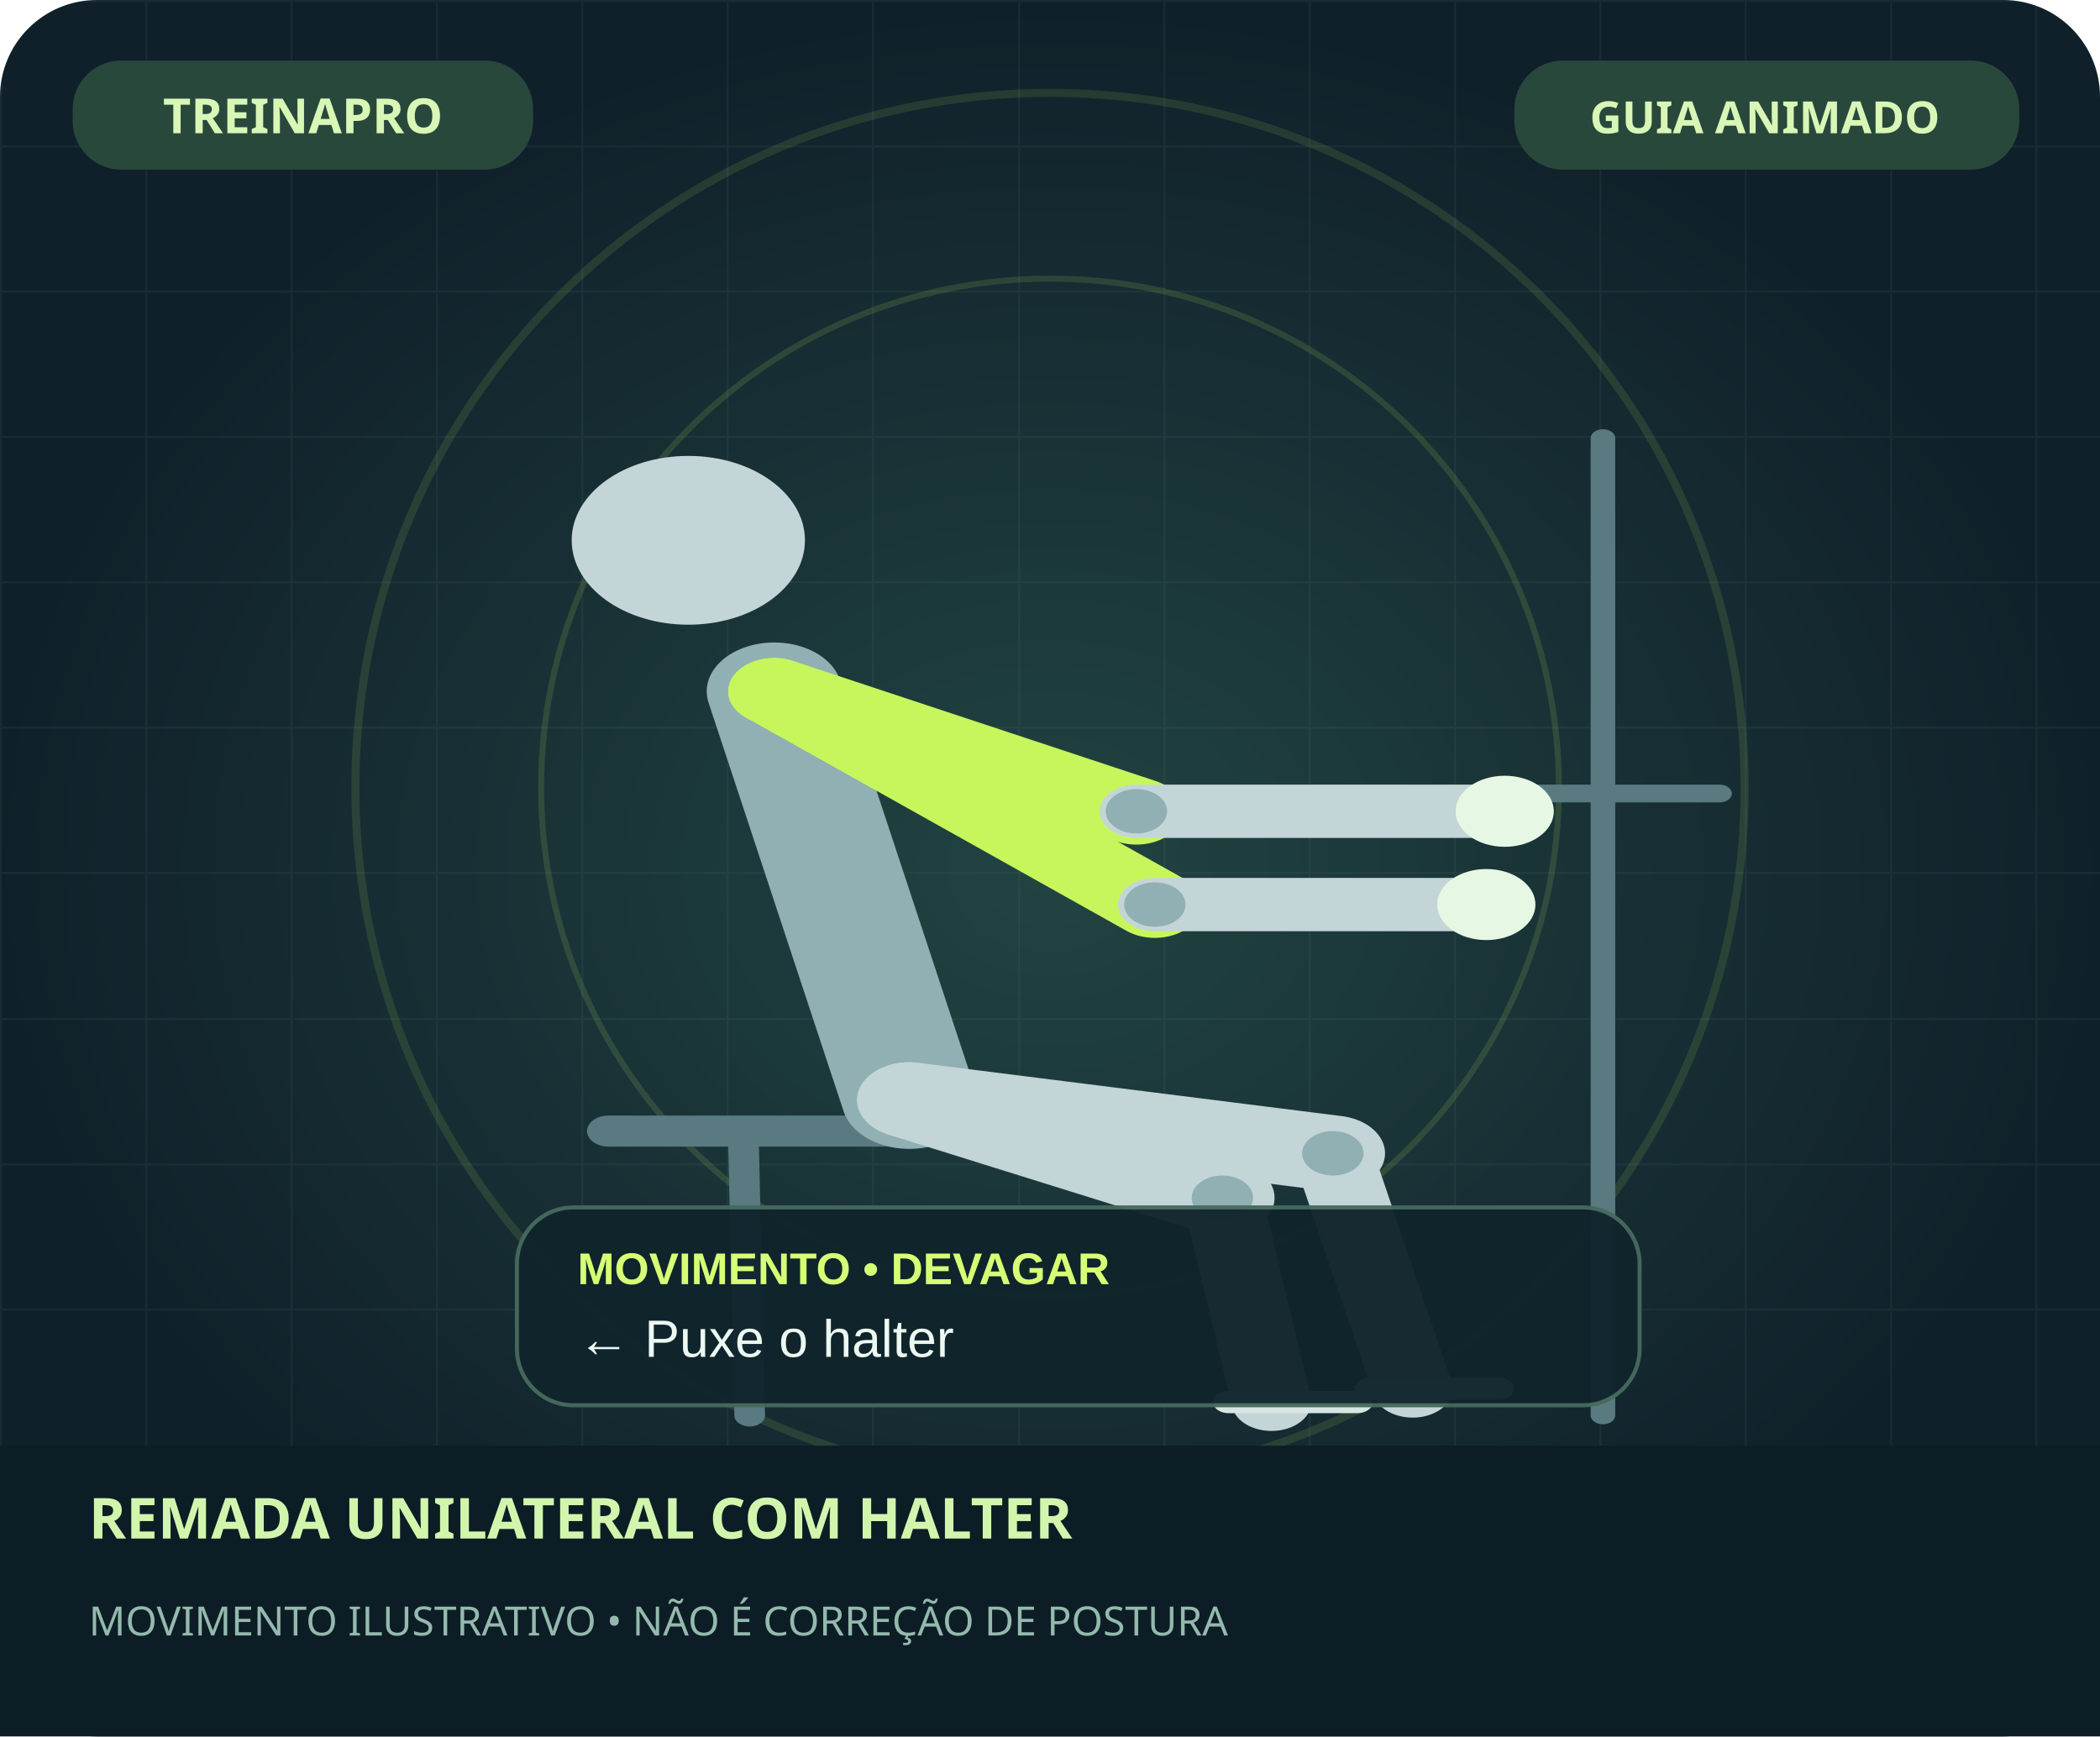
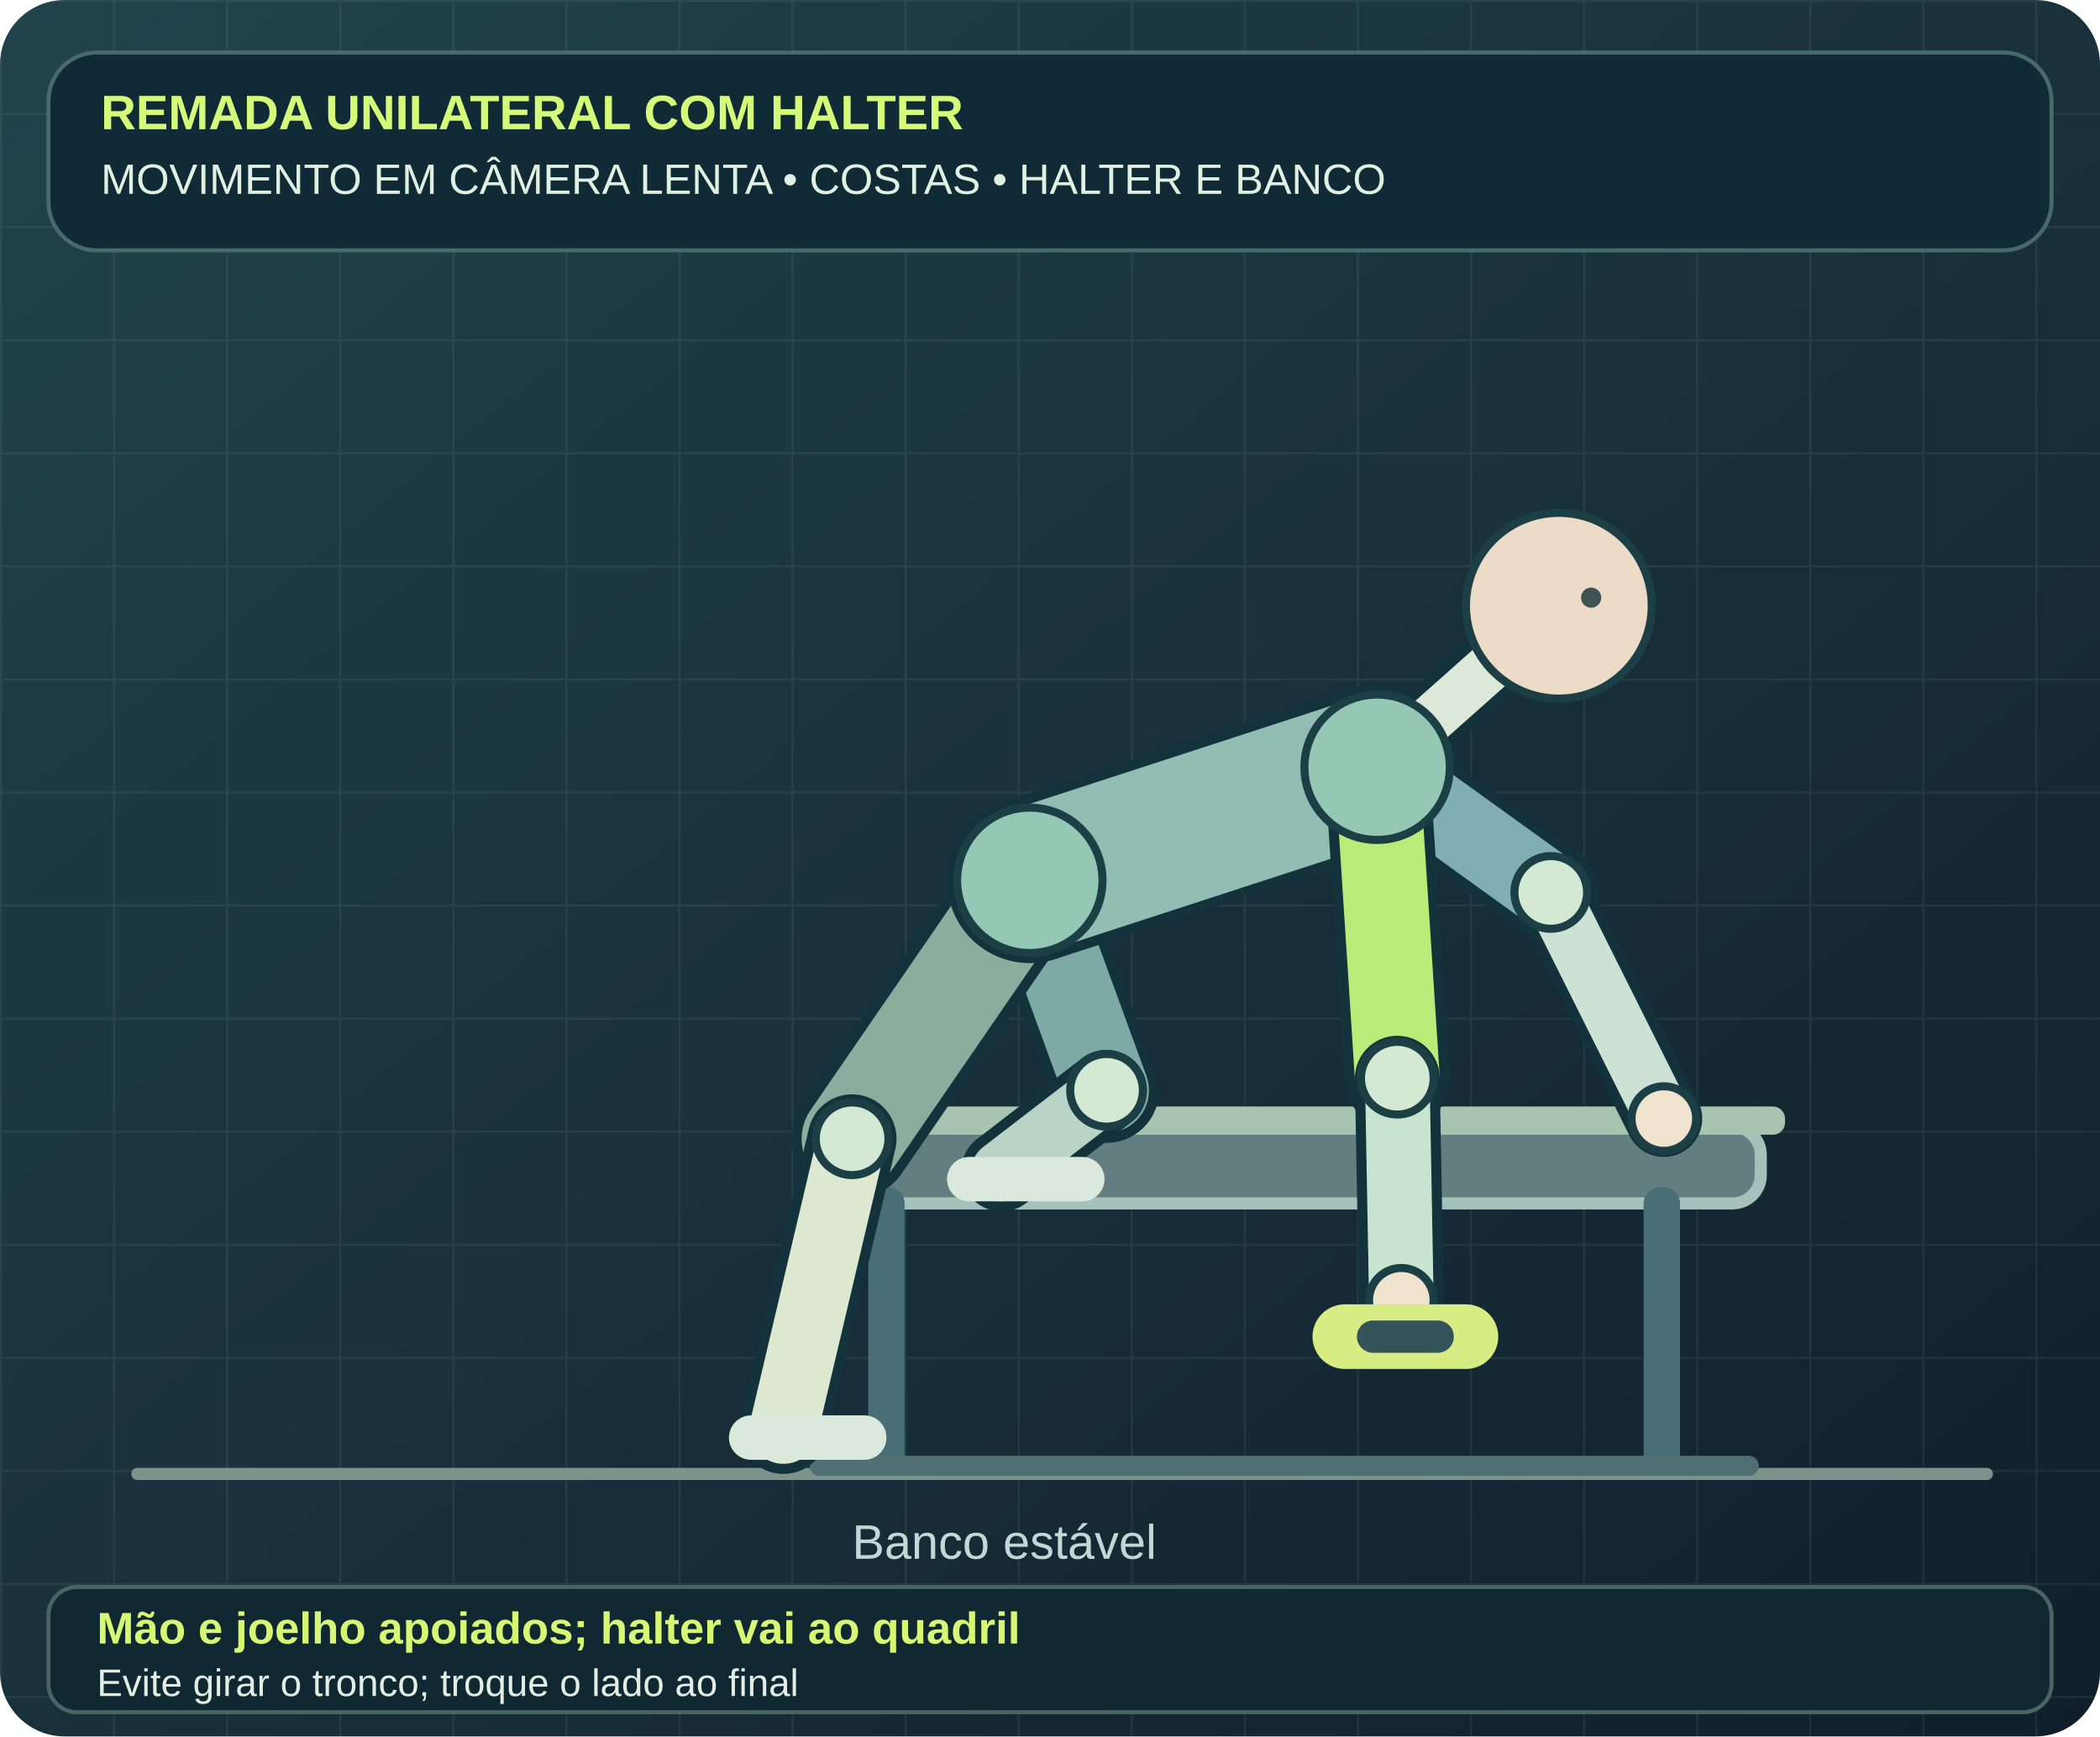
<svg xmlns="http://www.w3.org/2000/svg" viewBox="0 0 520 430" role="img" aria-labelledby="title desc">
  <defs>
-     <radialGradient id="bg">
-       <stop stop-color="#214442" />
-       <stop offset="1" stop-color="#10202a" />
-     </radialGradient>
-     <pattern id="grid" width="36" height="36" patternUnits="userSpaceOnUse">
-       <path d="M36 0H0V36" stroke="#729290" stroke-opacity=".095" fill="none" />
+     <linearGradient id="back" x1="0" y1="0" x2="1" y2="1">
+       <stop stop-color="#21434a" />
+       <stop offset="1" stop-color="#101f2b" />
+     </linearGradient>
+     <pattern id="grid" patternUnits="userSpaceOnUse" width="28" height="28">
+       <path d="M28 0H0V28" stroke="#9bc3ab" stroke-opacity=".10" fill="none" />
    </pattern>
  </defs>
-   <rect width="520" height="430" rx="24" fill="url(#bg)" />
-   <rect width="520" height="430" rx="24" fill="url(#grid)" />
-   <circle cx="260" cy="195" r="172" fill="none" stroke="#c6f65b" opacity=".11" stroke-width="2" />
-   <circle cx="260" cy="195" r="126" fill="none" stroke="#c6f65b" opacity=".13" stroke-width="1.5" />
-   <rect x="18" y="15" rx="12" width="114" height="27" fill="#29483c" />
-   <text x="75" y="33" fill="#d8f6b6" text-anchor="middle" font-size="12" font-weight="bold" font-family="sans-serif">TREINAPRO</text>
-   <rect x="375" y="15" rx="12" width="125" height="27" fill="#29483c" />
-   <text x="437" y="33" fill="#d8f6b6" text-anchor="middle" font-size="11" font-weight="bold" font-family="sans-serif">GUIA ANIMADO</text>
-   <g transform="translate(61 15) scale(1.52 1.10)">
-     <line x1="59" y1="241" x2="127" y2="241" stroke="#587a80" stroke-width="7" stroke-linecap="round" />
-     <line x1="81" y1="244" x2="82" y2="305" stroke="#587a80" stroke-width="5" stroke-linecap="round" />
-     <line x1="221" y1="85" x2="221" y2="305" stroke="#587a80" stroke-width="4" stroke-linecap="round" />
-     <line x1="210" y1="165" x2="240" y2="165" stroke="#587a80" stroke-width="4" stroke-linecap="round" />
-     <line x1="86" y1="142" x2="108" y2="234" stroke="#91b0b4" stroke-width="22" stroke-linecap="round" />
-     <line x1="108" y1="234" x2="177" y2="246" stroke="#c4d5d7" stroke-width="17" stroke-linecap="round" />
-     <line x1="177" y1="246" x2="190" y2="299" stroke="#c4d5d7" stroke-width="13" stroke-linecap="round" />
-     <line x1="108" y1="234" x2="159" y2="256" stroke="#c4d5d7" stroke-width="17" stroke-linecap="round" />
-     <line x1="159" y1="256" x2="167" y2="302" stroke="#c4d5d7" stroke-width="13" stroke-linecap="round" />
-     <line x1="86" y1="142" x2="145" y2="169" stroke="#c6f65b" stroke-width="15" stroke-linecap="round">
-       <animate attributeName="x2" values="145;145;132;132;145;145" keyTimes="0;0.12;0.42;0.57;0.88;1" dur="7.2s" repeatCount="indefinite" calcMode="linear" />
-     </line>
-     <line x1="145" y1="169" x2="205" y2="169" stroke="#c4d5d7" stroke-width="12" stroke-linecap="round">
-       <animate attributeName="x1" values="145;145;132;132;145;145" keyTimes="0;0.12;0.42;0.57;0.88;1" dur="7.2s" repeatCount="indefinite" calcMode="linear" />
-       <animate attributeName="x2" values="205;205;149;149;205;205" keyTimes="0;0.12;0.42;0.57;0.88;1" dur="7.2s" repeatCount="indefinite" calcMode="linear" />
-     </line>
-     <line x1="86" y1="142" x2="148" y2="190" stroke="#c6f65b" stroke-width="15" stroke-linecap="round">
-       <animate attributeName="x2" values="148;148;129;129;148;148" keyTimes="0;0.12;0.42;0.57;0.88;1" dur="7.2s" repeatCount="indefinite" calcMode="linear" />
-     </line>
-     <line x1="148" y1="190" x2="202" y2="190" stroke="#c4d5d7" stroke-width="12" stroke-linecap="round">
-       <animate attributeName="x1" values="148;148;129;129;148;148" keyTimes="0;0.12;0.42;0.57;0.88;1" dur="7.2s" repeatCount="indefinite" calcMode="linear" />
-       <animate attributeName="x2" values="202;202;150;150;202;202" keyTimes="0;0.12;0.42;0.57;0.88;1" dur="7.2s" repeatCount="indefinite" calcMode="linear" />
-     </line>
-     <circle cx="72" cy="108" r="19" fill="#c4d5d7" />
-     <circle cx="145" cy="169" r="5" fill="#91b0b4">
-       <animate attributeName="cx" values="145;145;132;132;145;145" keyTimes="0;0.12;0.42;0.57;0.88;1" dur="7.2s" repeatCount="indefinite" calcMode="linear" />
-     </circle>
-     <circle cx="148" cy="190" r="5" fill="#91b0b4">
-       <animate attributeName="cx" values="148;148;129;129;148;148" keyTimes="0;0.12;0.42;0.57;0.88;1" dur="7.2s" repeatCount="indefinite" calcMode="linear" />
-     </circle>
-     <circle cx="177" cy="246" r="5" fill="#91b0b4" />
-     <circle cx="159" cy="256" r="5" fill="#91b0b4" />
-     <circle cx="205" cy="169" r="8" fill="#e6f8e4">
-       <animate attributeName="cx" values="205;205;149;149;205;205" keyTimes="0;0.12;0.42;0.57;0.88;1" dur="7.2s" repeatCount="indefinite" calcMode="linear" />
-     </circle>
-     <circle cx="202" cy="190" r="8" fill="#e6f8e4">
-       <animate attributeName="cx" values="202;202;150;150;202;202" keyTimes="0;0.12;0.42;0.57;0.88;1" dur="7.2s" repeatCount="indefinite" calcMode="linear" />
-     </circle>
-     <line x1="183" y1="299" x2="204" y2="299" stroke="#d8e5e3" stroke-width="5" stroke-linecap="round" />
-     <line x1="160" y1="302" x2="181" y2="302" stroke="#d8e5e3" stroke-width="5" stroke-linecap="round" />
-   </g>
-   <rect x="0" y="358" width="520" height="72" fill="#0d1d25" />
-   <text x="22" y="381" fill="#d2f5ad" font-size="14" font-family="sans-serif" font-weight="bold">REMADA UNILATERAL COM HALTER</text>
-   <text x="22" y="405" fill="#94b9ad" font-size="10" font-family="sans-serif">MOVIMENTO ILUSTRATIVO • NÃO É CORREÇÃO DE POSTURA</text>
-   <g aria-hidden="true">
-     <rect x="128" y="299" rx="14" width="278" height="49" fill="#10232c" stroke="#46695d" opacity=".96" />
-     <text x="143" y="318" fill="#d7ff75" font-size="11" font-weight="bold" font-family="Arial,sans-serif">MOVIMENTO • DEVAGAR</text>
-     <text x="143" y="336" fill="#ecf8f1" font-size="13" font-family="Arial,sans-serif">← Puxe o halter</text>
-   </g>
+   <rect width="100%" height="100%" rx="16" fill="url(#back)" />
+   <rect width="100%" height="100%" rx="16" fill="url(#grid)" />
+   <line x1="34" y1="365" x2="492" y2="365" stroke="#7a948c" stroke-width="3" stroke-linecap="round" />
+   <rect x="204" y="279" width="232" height="19" rx="7" fill="#627e81" stroke="#a4c1bb" stroke-width="3" />
+   <rect x="215" y="294" width="9" height="70" rx="4" fill="#486f75" stroke="none" stroke-width="1" />
+   <rect x="407" y="294" width="9" height="70" rx="4" fill="#486f75" stroke="none" stroke-width="1" />
+   <line x1="203" y1="363" x2="433" y2="363" stroke="#506f73" stroke-width="5" stroke-linecap="round" />
+   <rect x="222" y="274" width="220" height="7" rx="3" fill="#a7c4b0" stroke="none" stroke-width="1" />
+   <text x="211" y="386" fill="#bddbd4" font-family="Arial,sans-serif" font-size="12">Banco estável</text>
+   <line x1="255" y1="218" x2="274" y2="270" stroke="#13323b" stroke-width="26" stroke-linecap="round" />
+   <line x1="255" y1="218" x2="274" y2="270" stroke="#7eaaa6" stroke-width="21" stroke-linecap="round" />
+   <line x1="274" y1="270" x2="248" y2="290" stroke="#13323b" stroke-width="20" stroke-linecap="round" />
+   <line x1="274" y1="270" x2="248" y2="290" stroke="#bad3c7" stroke-width="15" stroke-linecap="round" />
+   <line x1="255" y1="218" x2="211" y2="282" stroke="#13323b" stroke-width="30" stroke-linecap="round" />
+   <line x1="255" y1="218" x2="211" y2="282" stroke="#8bad9d" stroke-width="25" stroke-linecap="round" />
+   <line x1="211" y1="282" x2="194" y2="354" stroke="#13323b" stroke-width="22" stroke-linecap="round" />
+   <line x1="211" y1="282" x2="194" y2="354" stroke="#dce8cf" stroke-width="17" stroke-linecap="round" />
+   <line x1="255" y1="218" x2="341" y2="190" stroke="#13323b" stroke-width="41" stroke-linecap="round" />
+   <line x1="255" y1="218" x2="341" y2="190" stroke="#91bdb2" stroke-width="36" stroke-linecap="round" />
+   <line x1="341" y1="190" x2="384" y2="221" stroke="#13323b" stroke-width="24" stroke-linecap="round" />
+   <line x1="341" y1="190" x2="384" y2="221" stroke="#80aeb3" stroke-width="19" stroke-linecap="round" />
+   <line x1="384" y1="221" x2="412" y2="277" stroke="#13323b" stroke-width="19" stroke-linecap="round" />
+   <line x1="384" y1="221" x2="412" y2="277" stroke="#cde2d4" stroke-width="14" stroke-linecap="round" />
+   <line x1="341" y1="190" x2="346" y2="267" stroke="#13323b" stroke-width="26" stroke-linecap="round">
+     <animate attributeName="x2" values="346;346;293;293;346;346" keyTimes="0;0.12;0.44;0.62;0.9;1" dur="7.2s" repeatCount="indefinite" />
+     <animate attributeName="y2" values="267;267;230;230;267;267" keyTimes="0;0.12;0.44;0.62;0.9;1" dur="7.2s" repeatCount="indefinite" />
+   </line>
+   <line x1="341" y1="190" x2="346" y2="267" stroke="#b9eb78" stroke-width="21" stroke-linecap="round">
+     <animate attributeName="x2" values="346;346;293;293;346;346" keyTimes="0;0.12;0.44;0.62;0.9;1" dur="7.2s" repeatCount="indefinite" />
+     <animate attributeName="y2" values="267;267;230;230;267;267" keyTimes="0;0.12;0.44;0.62;0.9;1" dur="7.2s" repeatCount="indefinite" />
+   </line>
+   <line x1="346" y1="267" x2="347" y2="322" stroke="#13323b" stroke-width="21" stroke-linecap="round">
+     <animate attributeName="x1" values="346;346;293;293;346;346" keyTimes="0;0.12;0.44;0.62;0.9;1" dur="7.2s" repeatCount="indefinite" />
+     <animate attributeName="y1" values="267;267;230;230;267;267" keyTimes="0;0.12;0.44;0.62;0.9;1" dur="7.2s" repeatCount="indefinite" />
+     <animate attributeName="x2" values="347;347;304;304;347;347" keyTimes="0;0.12;0.44;0.62;0.9;1" dur="7.2s" repeatCount="indefinite" />
+     <animate attributeName="y2" values="322;322;247;247;322;322" keyTimes="0;0.12;0.44;0.62;0.9;1" dur="7.2s" repeatCount="indefinite" />
+   </line>
+   <line x1="346" y1="267" x2="347" y2="322" stroke="#c7e4cf" stroke-width="16" stroke-linecap="round">
+     <animate attributeName="x1" values="346;346;293;293;346;346" keyTimes="0;0.12;0.44;0.62;0.9;1" dur="7.2s" repeatCount="indefinite" />
+     <animate attributeName="y1" values="267;267;230;230;267;267" keyTimes="0;0.12;0.44;0.62;0.9;1" dur="7.2s" repeatCount="indefinite" />
+     <animate attributeName="x2" values="347;347;304;304;347;347" keyTimes="0;0.12;0.44;0.62;0.9;1" dur="7.2s" repeatCount="indefinite" />
+     <animate attributeName="y2" values="322;322;247;247;322;322" keyTimes="0;0.12;0.44;0.62;0.9;1" dur="7.2s" repeatCount="indefinite" />
+   </line>
+   <line x1="341" y1="190" x2="386" y2="150" stroke="#13323b" stroke-width="17" stroke-linecap="round" />
+   <line x1="341" y1="190" x2="386" y2="150" stroke="#dce8d8" stroke-width="12" stroke-linecap="round" />
+   <circle cx="255" cy="218" r="18" fill="#95c7b5" stroke="#1b3f45" stroke-width="2" />
+   <circle cx="341" cy="190" r="18" fill="#95c7b5" stroke="#1b3f45" stroke-width="2" />
+   <circle cx="211" cy="282" r="9" fill="#d3e9d4" stroke="#1b3f45" stroke-width="2" />
+   <circle cx="274" cy="270" r="9" fill="#d3e9d4" stroke="#1b3f45" stroke-width="2" />
+   <circle cx="346" cy="267" r="9" fill="#d3e9d4" stroke="#1b3f45" stroke-width="2">
+     <animate attributeName="cx" values="346;346;293;293;346;346" keyTimes="0;0.12;0.44;0.62;0.9;1" dur="7.2s" repeatCount="indefinite" />
+     <animate attributeName="cy" values="267;267;230;230;267;267" keyTimes="0;0.12;0.44;0.62;0.9;1" dur="7.2s" repeatCount="indefinite" />
+   </circle>
+   <circle cx="384" cy="221" r="9" fill="#d3e9d4" stroke="#1b3f45" stroke-width="2" />
+   <circle cx="386" cy="150" r="23" fill="#ecdcc7" stroke="#1b3f45" stroke-width="2" />
+   <circle cx="394" cy="148" r="2.5" fill="#3d5354" />
+   <line x1="186" y1="356" x2="214" y2="356" stroke="#dae9dc" stroke-width="11" stroke-linecap="round" />
+   <line x1="240" y1="292" x2="268" y2="292" stroke="#dae9dc" stroke-width="11" stroke-linecap="round" />
+   <circle cx="347" cy="322" r="8" fill="#efe3ce" stroke="#1b3f45" stroke-width="2">
+     <animate attributeName="cx" values="347;347;304;304;347;347" keyTimes="0;0.12;0.44;0.62;0.9;1" dur="7.2s" repeatCount="indefinite" />
+     <animate attributeName="cy" values="322;322;247;247;322;322" keyTimes="0;0.12;0.44;0.62;0.9;1" dur="7.2s" repeatCount="indefinite" />
+   </circle>
+   <circle cx="412" cy="277" r="8" fill="#efe3ce" stroke="#1b3f45" stroke-width="2" />
+   <line x1="333" y1="331" x2="363" y2="331" stroke="#d7ec83" stroke-width="16" stroke-linecap="round">
+     <animate attributeName="x1" values="333;333;290;290;333;333" keyTimes="0;0.12;0.44;0.62;0.9;1" dur="7.2s" repeatCount="indefinite" />
+     <animate attributeName="y1" values="331;331;256;256;331;331" keyTimes="0;0.12;0.44;0.62;0.9;1" dur="7.2s" repeatCount="indefinite" />
+     <animate attributeName="x2" values="363;363;320;320;363;363" keyTimes="0;0.12;0.44;0.62;0.9;1" dur="7.2s" repeatCount="indefinite" />
+     <animate attributeName="y2" values="331;331;256;256;331;331" keyTimes="0;0.12;0.44;0.62;0.9;1" dur="7.2s" repeatCount="indefinite" />
+   </line>
+   <line x1="340" y1="331" x2="356" y2="331" stroke="#35545a" stroke-width="8" stroke-linecap="round">
+     <animate attributeName="x1" values="340;340;297;297;340;340" keyTimes="0;0.12;0.44;0.62;0.9;1" dur="7.2s" repeatCount="indefinite" />
+     <animate attributeName="y1" values="331;331;256;256;331;331" keyTimes="0;0.12;0.44;0.62;0.9;1" dur="7.2s" repeatCount="indefinite" />
+     <animate attributeName="x2" values="356;356;313;313;356;356" keyTimes="0;0.12;0.44;0.62;0.9;1" dur="7.2s" repeatCount="indefinite" />
+     <animate attributeName="y2" values="331;331;256;256;331;331" keyTimes="0;0.12;0.44;0.62;0.9;1" dur="7.2s" repeatCount="indefinite" />
+   </line>
+   <rect x="12" y="13" width="496" height="49" rx="12" fill="#102b35" stroke="#476b6b" />
+   <text x="25" y="32" fill="#d5fa79" font-weight="700" font-family="Arial,sans-serif" font-size="12">REMADA UNILATERAL COM HALTER</text>
+   <text x="25" y="48" fill="#e0f0e2" font-family="Arial,sans-serif" font-size="10.5">MOVIMENTO EM CÂMERA LENTA • COSTAS • HALTER E BANCO</text>
+   <rect x="12" y="393" width="496" height="31" rx="7" fill="#102832" stroke="#476663" />
+   <text x="24" y="407" fill="#d7f774" font-family="Arial,sans-serif" font-size="11" font-weight="700">Mão e joelho apoiados; halter vai ao quadril</text>
+   <text x="24" y="420" fill="#e2ede3" font-family="Arial,sans-serif" font-size="9.5">Evite girar o tronco; troque o lado ao final</text>
</svg>
